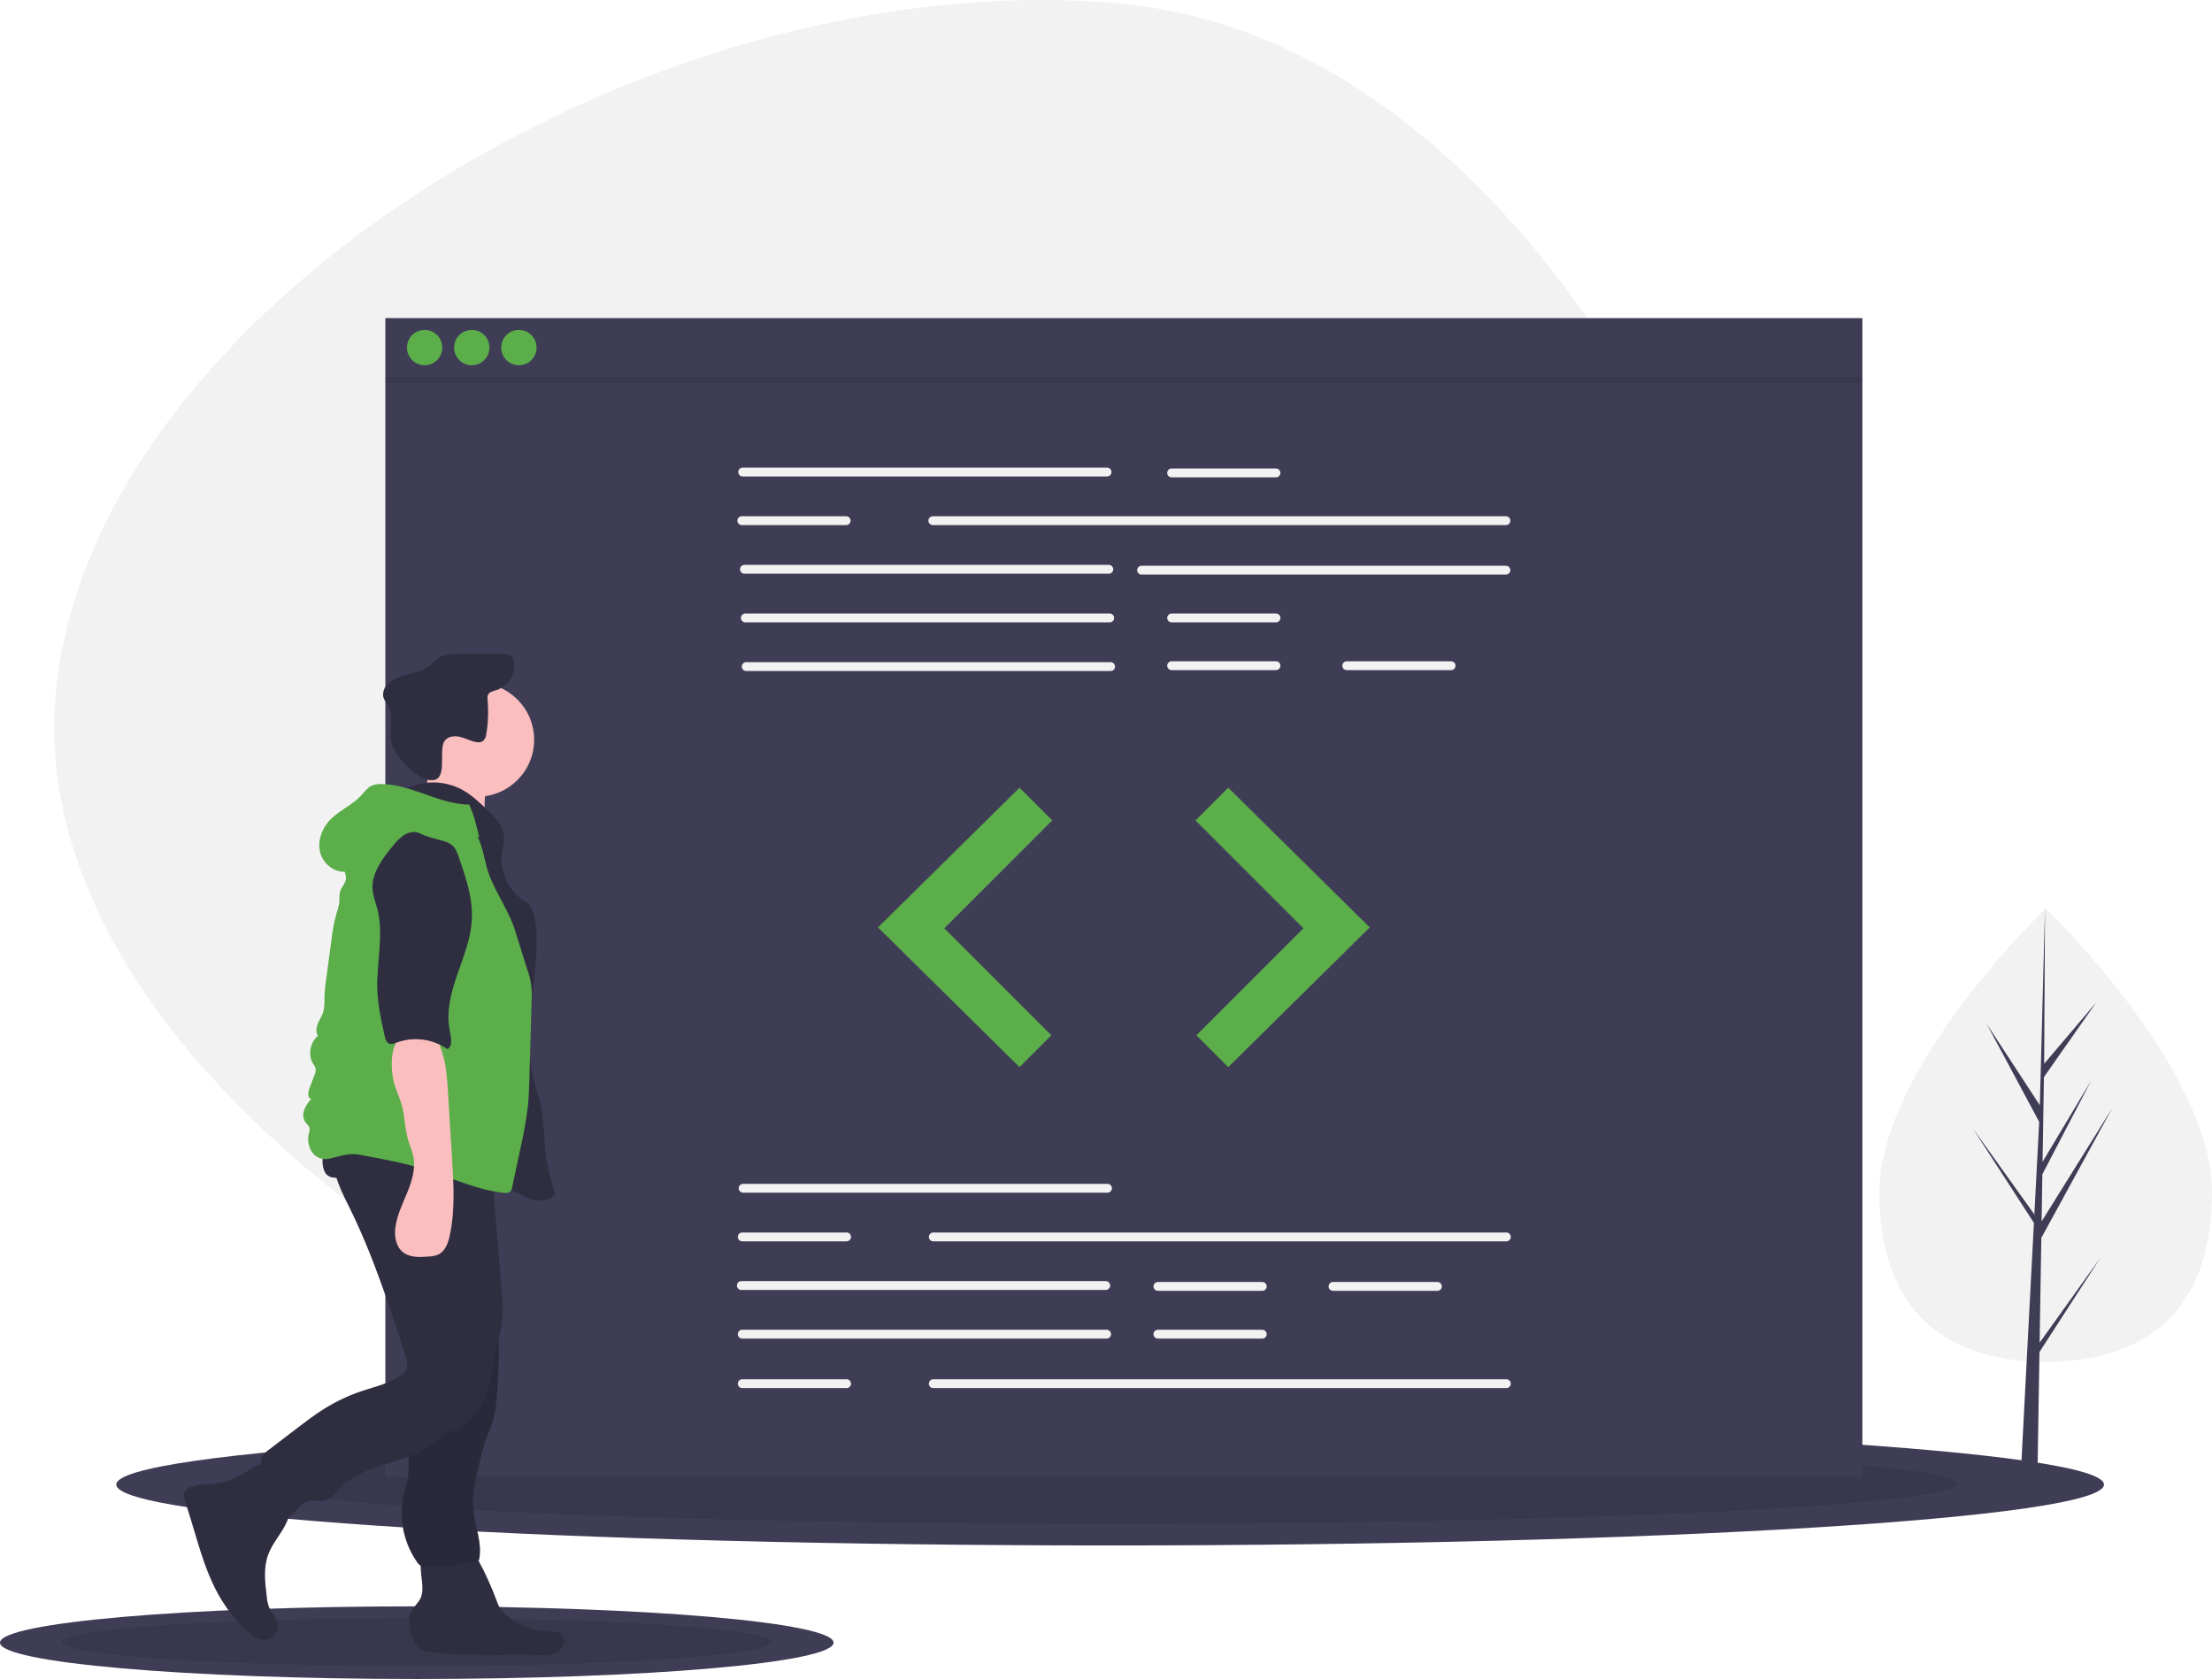
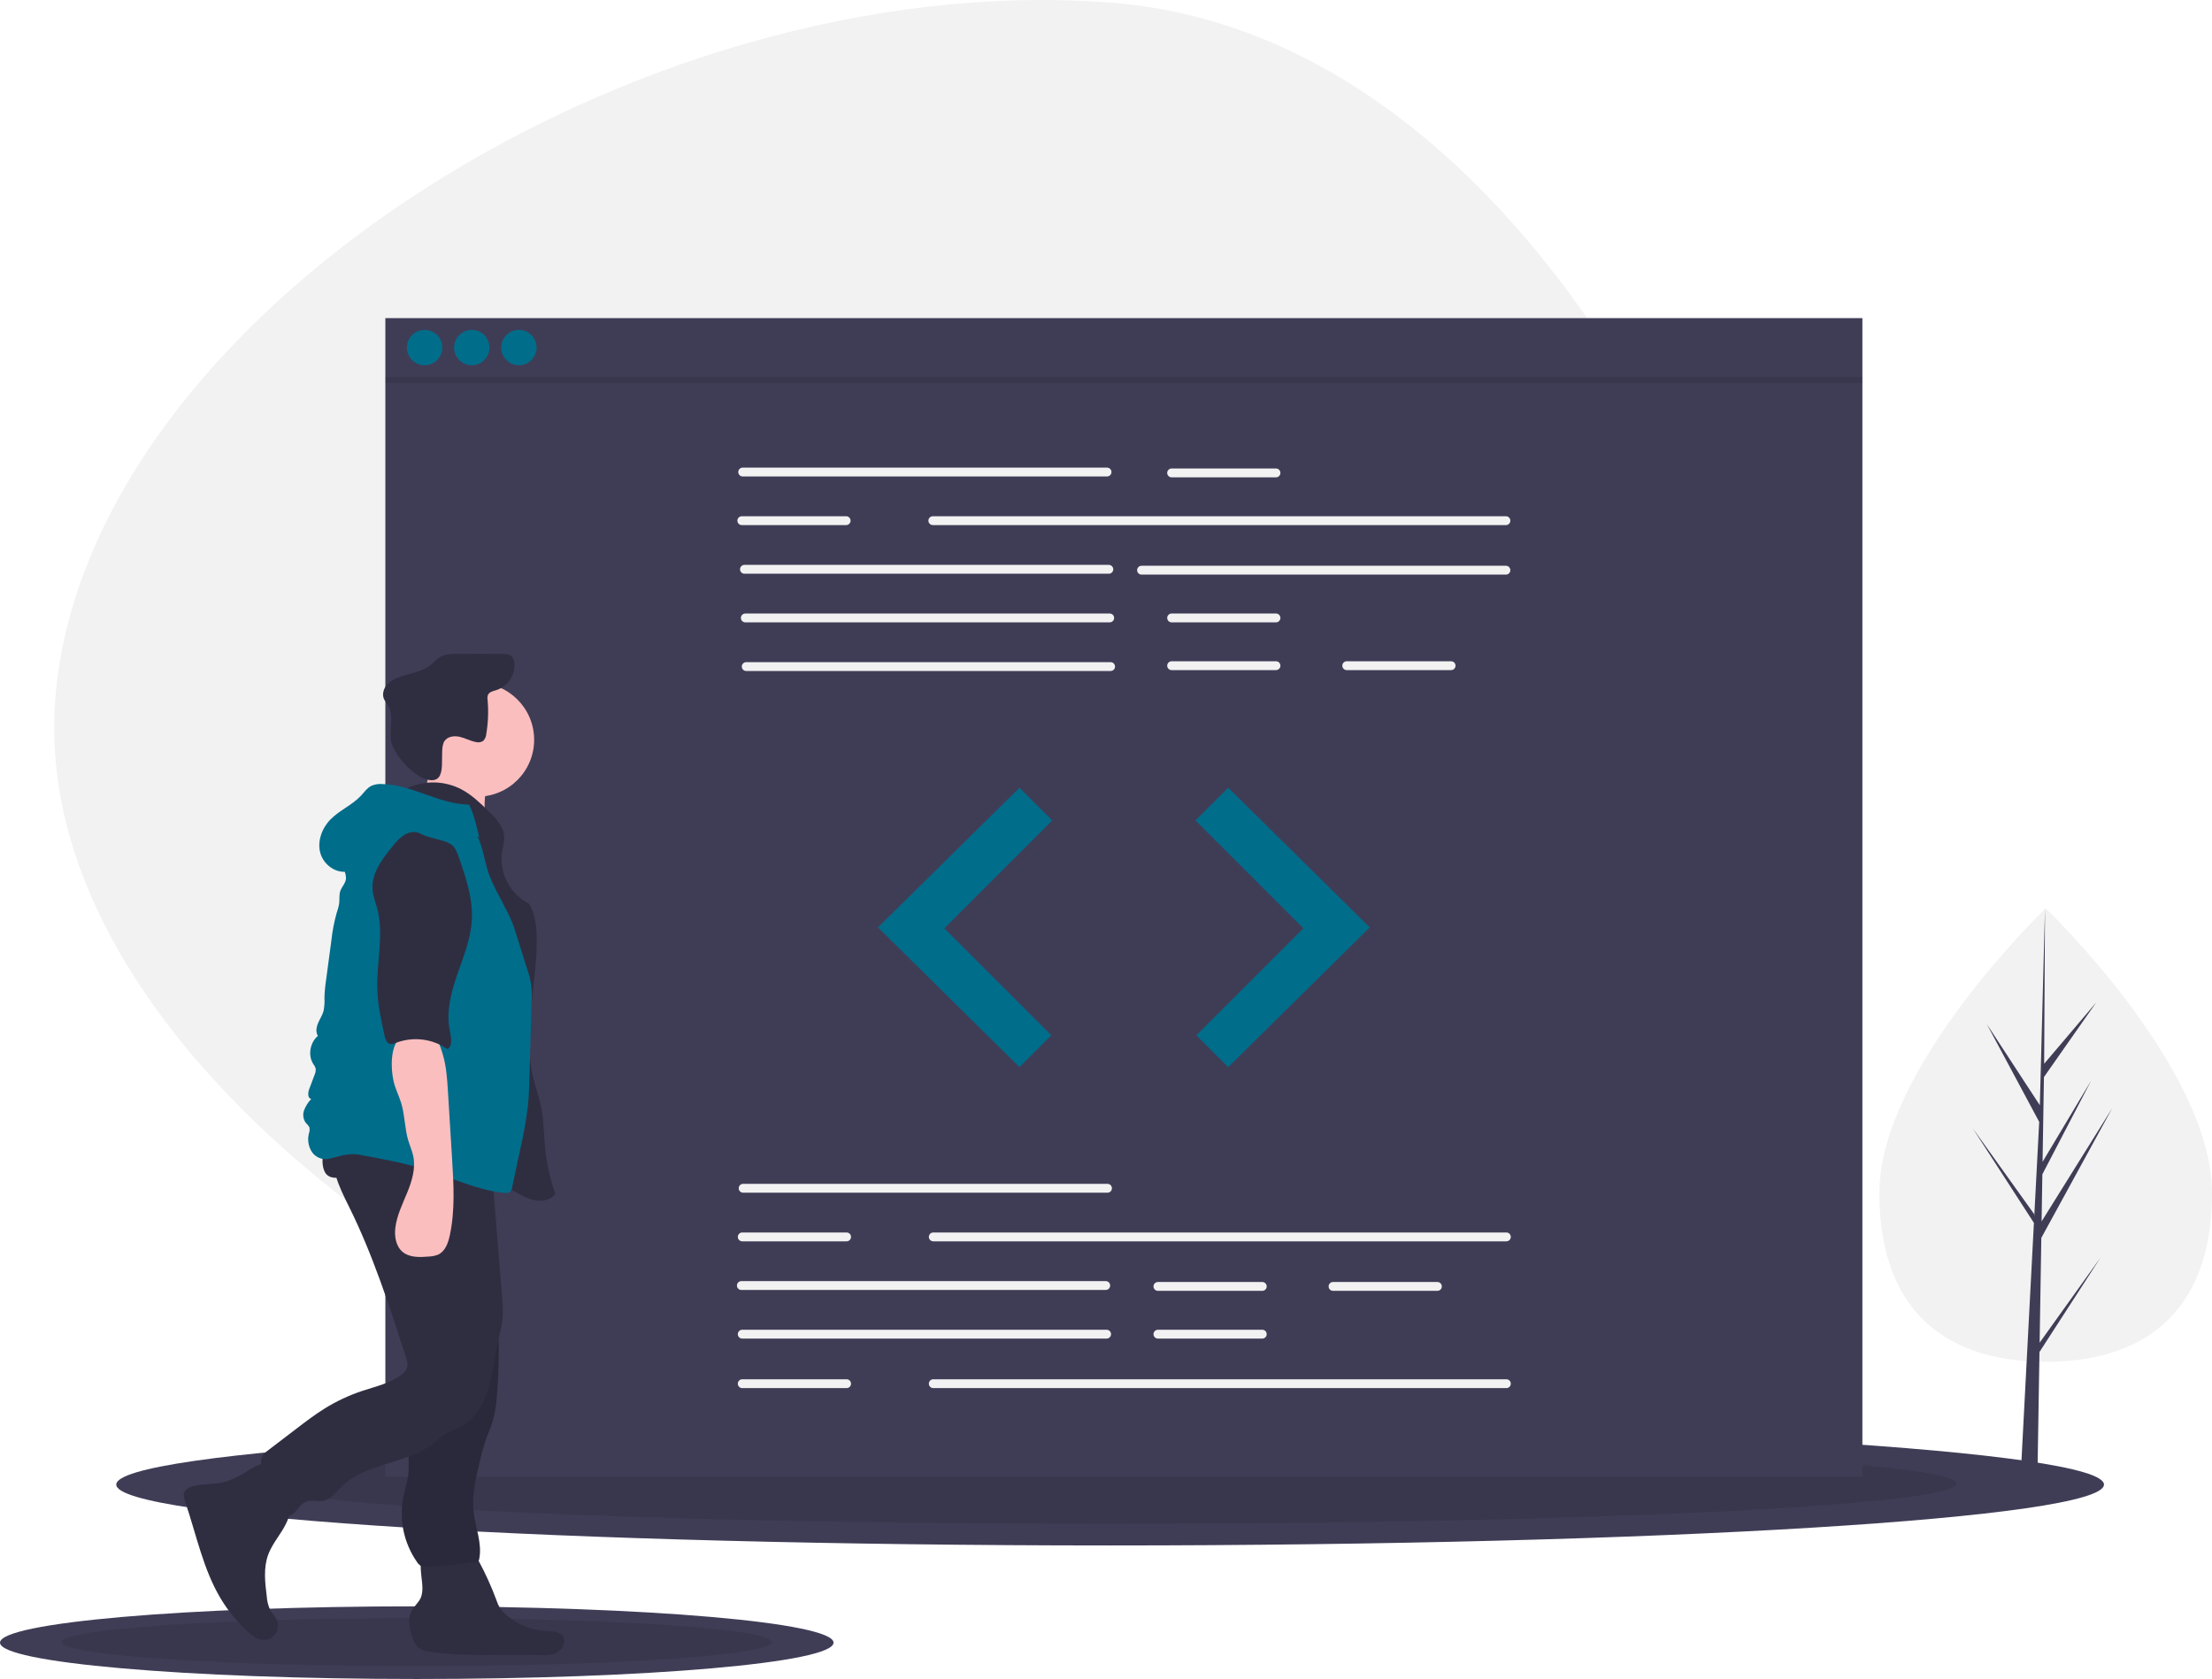
- <svg xmlns="http://www.w3.org/2000/svg" data-name="Layer 1" width="1126.194" height="855" viewBox="0 0 1126.194 855">
-   <path d="M544.864 755.938C302.465 737.49 13.394 549.672 28.111 356.28S322.797-17.142 565.196 1.305 947.128 381.167 932.41 574.558s-145.148 199.827-387.547 181.38z" fill="#f2f2f2" />
+ <svg xmlns="http://www.w3.org/2000/svg" id="a594ac37-6d44-4297-8862-1cbd9c01c0b7" data-name="Layer 1" width="1126.194" height="855" viewBox="0 0 1126.194 855">
+   <path d="M581.768,778.438C339.369,759.991,50.297,572.172,65.014,378.781S359.7,5.358,602.099,23.805,984.031,403.667,969.314,597.058,824.166,796.885,581.768,778.438Z" transform="translate(-36.90323 -22.5)" fill="#f2f2f2" />
  <ellipse cx="565.194" cy="756" rx="506" ry="31" fill="#3f3d56" />
-   <ellipse cx="565.194" cy="755.5" rx="431" ry="20.5" opacity=".1" />
+   <ellipse cx="565.194" cy="755.5" rx="431" ry="20.5" opacity="0.1" />
  <ellipse cx="212.194" cy="836.5" rx="212.194" ry="18.5" fill="#3f3d56" />
-   <ellipse cx="212.194" cy="836.202" rx="180.742" ry="12.234" opacity=".1" />
-   <path fill="#3f3d56" d="M196.194 162h752v590h-752z" />
-   <path d="M563.638 242.63H378.12a2.251 2.251 0 110-4.504h185.518a2.251 2.251 0 010 4.503zm203.079 24.765H474.932a2.251 2.251 0 010-4.503h291.785a2.251 2.251 0 110 4.503zM564.539 292.16H379.02a2.251 2.251 0 110-4.502h185.518a2.251 2.251 0 110 4.503zm202.178.45H581.199a2.251 2.251 0 010-4.502h185.518a2.251 2.251 0 110 4.503zm-201.728 24.316H379.471a2.251 2.251 0 010-4.503H564.99a2.251 2.251 0 110 4.503zm.451 24.766H379.921a2.251 2.251 0 010-4.503h185.517a2.251 2.251 0 110 4.503zm84.203-98.612h-53.134a2.251 2.251 0 010-4.503h53.134a2.251 2.251 0 110 4.502zm0 73.846h-53.134a2.251 2.251 0 010-4.503h53.134a2.251 2.251 0 110 4.503zm0 24.316h-53.134a2.251 2.251 0 110-4.503h53.134a2.251 2.251 0 110 4.503zm89.157 0h-53.134a2.251 2.251 0 010-4.503h53.133a2.251 2.251 0 110 4.503zm-307.996-73.847H377.67a2.251 2.251 0 010-4.503h53.134a2.251 2.251 0 010 4.503zM563.863 607.36H378.346a2.251 2.251 0 010-4.502h185.517a2.251 2.251 0 010 4.503zm-.9 49.532H377.445a2.251 2.251 0 110-4.503h185.518a2.251 2.251 0 010 4.503zm.45 24.766H377.895a2.251 2.251 0 110-4.503h185.518a2.251 2.251 0 110 4.503zm79.25-24.316H589.53a2.251 2.251 0 010-4.503h53.133a2.251 2.251 0 010 4.503zm0 24.316H589.53a2.251 2.251 0 010-4.503h53.133a2.251 2.251 0 110 4.503zm89.157-24.316h-53.134a2.251 2.251 0 110-4.503h53.134a2.251 2.251 0 010 4.503zm35.122-25.216H475.157a2.251 2.251 0 010-4.503h291.785a2.251 2.251 0 010 4.503zm-335.913 0h-53.134a2.251 2.251 0 010-4.503h53.134a2.251 2.251 0 010 4.503zm335.913 74.748H475.157a2.251 2.251 0 110-4.503h291.785a2.251 2.251 0 010 4.503zm-335.913 0h-53.134a2.251 2.251 0 110-4.503h53.134a2.251 2.251 0 110 4.503z" fill="#f2f2f2" />
-   <path fill="#5bae49" d="M519.06 401.13l-72.046 71.145 72.046 71.145 16.21-16.21-54.484-54.485 54.934-54.935-16.66-16.66zm106.267 0l72.046 71.145-72.046 71.145-16.21-16.21 54.485-54.485-54.935-54.935 16.66-16.66z" />
-   <circle cx="216.194" cy="177" r="9" fill="#5bae49" />
-   <circle cx="240.194" cy="177" r="9" fill="#5bae49" />
-   <circle cx="264.194" cy="177" r="9" fill="#5bae49" />
-   <path opacity=".1" d="M196.194 192h752v3h-752z" />
-   <path d="M1126.194 607.454c0 63.77-37.911 86.037-84.677 86.037s-84.676-22.266-84.676-86.037 84.676-144.898 84.676-144.898 84.677 81.126 84.677 144.898z" fill="#f2f2f2" />
-   <path fill="#3f3d56" d="M1038.433 683.736l.867-53.371 36.091-66.027-35.955 57.655.39-23.998 24.873-47.769-24.77 41.419.701-43.161 26.635-38.031-26.525 31.244.438-79.141-2.753 104.769.226-4.322-27.08-41.451 26.646 49.748-2.523 48.203-.075-1.28-31.219-43.621 31.124 48.141-.315 6.028-.057.091.026.495-6.402 122.296h8.553l1.026-63.168 31.049-48.024-30.971 43.275z" />
-   <path d="M122.622 751.091a43.126 43.126 0 01-8.178 3.503c-5.08 1.387-10.508.878-15.638 2.063-2.1.485-4.386 1.499-5.054 3.548-.49 1.504.043 3.127.554 4.624 5.668 16.62 9.085 34.266 18.125 49.32a74.64 74.64 0 0013.992 16.988c2.056 1.852 4.385 3.664 7.136 3.955a7.248 7.248 0 007.37-10.182c-.81-1.801-2.317-3.197-3.289-4.916a18.757 18.757 0 01-1.819-6.99c-.893-7.11-1.754-14.538.71-21.266 1.651-4.512 4.681-8.359 7.206-12.447s4.621-8.772 4.06-13.544c-.384-3.257-1.972-6.237-3.65-9.054-1.682-2.823-5.005-10.409-8.383-11.35-3.507-.979-10.084 4.181-13.142 5.748zm92.435 57.409a14.019 14.019 0 01-.664 4.745c-1.057 2.793-3.68 4.706-5.036 7.367-1.885 3.7-1.03 8.174.218 12.135.783 2.483 1.81 5.067 3.913 6.602a12.893 12.893 0 005.954 1.908c18.036 2.496 36.358 1.064 54.558 1.587 3.317.095 6.83.211 9.725-1.41s4.686-5.697 2.717-8.368c-1.769-2.398-5.265-2.376-8.242-2.517a33.912 33.912 0 01-20.913-8.615 15.112 15.112 0 01-2.934-3.377 20.753 20.753 0 01-1.534-3.517 156.799 156.799 0 00-9.083-20.119c-.98-1.815-2.087-3.705-3.906-4.676a10.323 10.323 0 00-4.24-.926c-4.536-.294-16.283-1.838-19.79 1.69-3.242 3.26-.672 13.351-.743 17.491z" fill="#2f2e41" />
+   <ellipse cx="212.194" cy="836.202" rx="180.742" ry="12.234" opacity="0.1" />
+   <rect x="196.194" y="162" width="752" height="590" fill="#3f3d56" />
+   <path d="M600.541,265.129H415.024a2.251,2.251,0,1,1,0-4.503H600.541a2.251,2.251,0,0,1,0,4.503Z" transform="translate(-36.90323 -22.5)" fill="#f2f2f2" />
+   <path d="M803.62,289.895H511.835a2.251,2.251,0,0,1,0-4.503H803.62a2.251,2.251,0,1,1,0,4.503Z" transform="translate(-36.90323 -22.5)" fill="#f2f2f2" />
+   <path d="M601.442,314.661H415.924a2.251,2.251,0,1,1,0-4.503H601.442a2.251,2.251,0,1,1,0,4.503Z" transform="translate(-36.90323 -22.5)" fill="#f2f2f2" />
+   <path d="M803.62,315.111H618.102a2.251,2.251,0,0,1,0-4.503H803.62a2.251,2.251,0,1,1,0,4.503Z" transform="translate(-36.90323 -22.5)" fill="#f2f2f2" />
+   <path d="M601.892,339.426H416.374a2.251,2.251,0,0,1,0-4.503H601.892a2.251,2.251,0,1,1,0,4.503Z" transform="translate(-36.90323 -22.5)" fill="#f2f2f2" />
+   <path d="M602.342,364.192H416.825a2.251,2.251,0,0,1,0-4.503H602.342a2.251,2.251,0,1,1,0,4.503Z" transform="translate(-36.90323 -22.5)" fill="#f2f2f2" />
+   <path d="M686.546,265.579H633.412a2.251,2.251,0,0,1,0-4.503h53.134a2.251,2.251,0,1,1,0,4.503Z" transform="translate(-36.90323 -22.5)" fill="#f2f2f2" />
+   <path d="M686.546,339.426H633.412a2.251,2.251,0,0,1,0-4.503h53.134a2.251,2.251,0,1,1,0,4.503Z" transform="translate(-36.90323 -22.5)" fill="#f2f2f2" />
+   <path d="M686.546,363.742H633.412a2.251,2.251,0,1,1,0-4.503h53.134a2.251,2.251,0,1,1,0,4.503Z" transform="translate(-36.90323 -22.5)" fill="#f2f2f2" />
+   <path d="M775.702,363.742H722.569a2.251,2.251,0,0,1,0-4.503h53.134a2.251,2.251,0,1,1,0,4.503Z" transform="translate(-36.90323 -22.5)" fill="#f2f2f2" />
+   <path d="M467.707,289.895H414.573a2.251,2.251,0,0,1,0-4.503h53.134a2.251,2.251,0,0,1,0,4.503Z" transform="translate(-36.90323 -22.5)" fill="#f2f2f2" />
+   <path d="M600.766,629.861H415.249a2.251,2.251,0,0,1,0-4.503H600.766a2.251,2.251,0,0,1,0,4.503Z" transform="translate(-36.90323 -22.5)" fill="#f2f2f2" />
+   <path d="M599.866,679.392H414.348a2.251,2.251,0,1,1,0-4.503H599.866a2.251,2.251,0,0,1,0,4.503Z" transform="translate(-36.90323 -22.5)" fill="#f2f2f2" />
+   <path d="M600.316,704.158H414.798a2.251,2.251,0,1,1,0-4.503H600.316a2.251,2.251,0,1,1,0,4.503Z" transform="translate(-36.90323 -22.5)" fill="#f2f2f2" />
+   <path d="M679.566,679.842H626.433a2.251,2.251,0,0,1,0-4.503h53.134a2.251,2.251,0,0,1,0,4.503Z" transform="translate(-36.90323 -22.5)" fill="#f2f2f2" />
+   <path d="M679.566,704.158H626.433a2.251,2.251,0,0,1,0-4.503h53.134a2.251,2.251,0,1,1,0,4.503Z" transform="translate(-36.90323 -22.5)" fill="#f2f2f2" />
+   <path d="M768.723,679.842H715.589a2.251,2.251,0,1,1,0-4.503h53.134a2.251,2.251,0,0,1,0,4.503Z" transform="translate(-36.90323 -22.5)" fill="#f2f2f2" />
+   <path d="M803.845,654.626H512.06a2.251,2.251,0,0,1,0-4.503H803.845a2.251,2.251,0,0,1,0,4.503Z" transform="translate(-36.90323 -22.5)" fill="#f2f2f2" />
+   <path d="M467.932,654.626H414.798a2.251,2.251,0,0,1,0-4.503H467.932a2.251,2.251,0,0,1,0,4.503Z" transform="translate(-36.90323 -22.5)" fill="#f2f2f2" />
+   <path d="M803.845,729.374H512.06a2.251,2.251,0,1,1,0-4.503H803.845a2.251,2.251,0,0,1,0,4.503Z" transform="translate(-36.90323 -22.5)" fill="#f2f2f2" />
+   <path d="M467.932,729.374H414.798a2.251,2.251,0,1,1,0-4.503H467.932a2.251,2.251,0,1,1,0,4.503Z" transform="translate(-36.90323 -22.5)" fill="#f2f2f2" />
+   <polygon points="519.06 401.13 447.014 472.275 519.06 543.42 535.27 527.21 480.786 472.725 535.72 417.79 519.06 401.13" fill="#006d8b" />
+   <polygon points="625.327 401.13 697.373 472.275 625.327 543.42 609.117 527.21 663.602 472.725 608.667 417.79 625.327 401.13" fill="#006d8b" />
+   <circle cx="216.194" cy="177" r="9" fill="#006d8b" />
+   <circle cx="240.194" cy="177" r="9" fill="#006d8b" />
+   <circle cx="264.194" cy="177" r="9" fill="#006d8b" />
+   <rect x="196.194" y="192" width="752" height="3" opacity="0.1" />
+   <path d="M1163.097,629.954c0,63.771-37.911,86.038-84.676,86.038s-84.676-22.266-84.676-86.038,84.676-144.898,84.676-144.898S1163.097,566.182,1163.097,629.954Z" transform="translate(-36.90323 -22.5)" fill="#f2f2f2" />
+   <polygon points="1038.433 683.736 1039.3 630.365 1075.391 564.338 1039.436 621.993 1039.826 597.995 1064.699 550.226 1039.929 591.645 1039.929 591.645 1040.63 548.484 1067.265 510.453 1040.74 541.697 1041.178 462.556 1038.425 567.325 1038.651 563.003 1011.571 521.552 1038.217 571.3 1035.694 619.503 1035.619 618.223 1004.4 574.602 1035.524 622.743 1035.209 628.771 1035.152 628.862 1035.178 629.357 1028.776 751.653 1037.329 751.653 1038.355 688.485 1069.404 640.461 1038.433 683.736" fill="#3f3d56" />
+   <path d="M159.525,773.591a43.126,43.126,0,0,1-8.178,3.503c-5.079,1.387-10.507.878-15.637,2.063-2.1.485-4.386,1.499-5.054,3.549-.49,1.503.043,3.127.553,4.623,5.669,16.62,9.085,34.266,18.125,49.321a74.641,74.641,0,0,0,13.993,16.988c2.055,1.852,4.384,3.664,7.135,3.955a7.248,7.248,0,0,0,7.371-10.182c-.811-1.801-2.317-3.196-3.289-4.916a18.757,18.757,0,0,1-1.819-6.991c-.893-7.108-1.754-14.538.709-21.265,1.652-4.512,4.682-8.359,7.206-12.447s4.622-8.772,4.06-13.544c-.383-3.257-1.972-6.237-3.65-9.054-1.681-2.823-5.005-10.408-8.383-11.35C169.16,766.864,162.583,772.024,159.525,773.591Z" transform="translate(-36.90323 -22.5)" fill="#2f2e41" />
+   <path d="M251.96,831a14.019,14.019,0,0,1-.663,4.745c-1.058,2.793-3.681,4.706-5.036,7.367-1.885,3.701-1.031,8.174.218,12.135.783,2.483,1.81,5.067,3.912,6.603a12.893,12.893,0,0,0,5.954,1.907c18.036,2.496,36.358,1.064,54.559,1.587,3.317.095,6.829.211,9.725-1.41s4.686-5.697,2.717-8.368c-1.769-2.399-5.265-2.376-8.242-2.518a33.912,33.912,0,0,1-20.913-8.615,15.112,15.112,0,0,1-2.933-3.377,20.753,20.753,0,0,1-1.534-3.518,156.799,156.799,0,0,0-9.084-20.119c-.979-1.815-2.087-3.705-3.906-4.676a10.323,10.323,0,0,0-4.239-.926c-4.536-.294-16.283-1.838-19.791,1.69C249.461,816.768,252.032,826.86,251.96,831Z" transform="translate(-36.90323 -22.5)" fill="#2f2e41" />
  <circle cx="242.971" cy="376.72" r="28.975" fill="#fbbebe" />
-   <path d="M216.806 400.646c-1.724 4.614-4.647 8.947-8.9 11.43l40.074 8.174a42.453 42.453 0 01-.562-17.869 10.3 10.3 0 00.24-4.409c-.754-2.907-4.027-4.306-6.955-4.974-7.314-1.667-13.782-2.561-20.579-5.792-2.077 3.557-1.787 9.34-3.318 13.44z" fill="#fbbebe" />
-   <path d="M207.57 401.227a31.338 31.338 0 0127.314.714c5.138 2.707 9.392 6.794 13.571 10.826 3.853 3.717 7.963 7.972 8.236 13.319.133 2.59-.676 5.122-1.084 7.683a25.766 25.766 0 0013.78 26.47c3.184 5.303 3.84 11.729 3.89 17.914.185 23.436-7.21 47.16-1.93 69.995 1.239 5.362 3.16 10.554 4.231 15.952 1.387 6.99 1.319 14.18 2.044 21.27a95.266 95.266 0 005.114 22.495c-1.744 2.774-5.374 3.837-8.643 3.613s-6.325-1.644-9.242-3.136c-14.123-7.227-27.059-16.757-41.687-22.9-9.677-4.063-19.987-6.595-29.376-11.288s-18.12-12.142-20.99-22.238c-1.241-4.365-1.318-8.965-1.385-13.503-.286-19.114-.55-38.436 3.61-57.094 3.669-16.453 10.741-32.194 12.284-48.98.502-5.465.513-11.314 3.566-15.874 4.315-6.445 13.632-8.114 16.698-15.238z" fill="#2f2e41" />
-   <path d="M226.492 377.13c1.707-2.228 5-2.531 7.727-1.872s5.243 2.064 7.998 2.598a4.675 4.675 0 003.743-.526 5.444 5.444 0 001.616-3.57 68.163 68.163 0 00.67-17.38 5.147 5.147 0 01.16-2.438c.681-1.643 2.762-2.034 4.461-2.562a13.316 13.316 0 009.013-13.633 5.42 5.42 0 00-1.657-3.74c-1.175-.958-2.82-1.017-4.336-1.029q-11.683-.094-23.366.006c-2.883.024-5.91.095-8.41 1.532-1.847 1.063-3.221 2.773-4.88 4.112-4.326 3.491-10.178 4.201-15.441 5.99a15.308 15.308 0 00-6.768 4.036c-1.75 2-2.592 4.974-1.492 7.393a26.252 26.252 0 001.886 2.904c3.105 4.964 1.038 11.403 1.502 17.24.579 7.288 11.365 19.111 18.679 20.836 11.807 2.784 4.986-15.113 8.895-19.898zm-16.358 319.553c.745 5.321 1.701 10.661 1.446 16.029-.357 7.493-3.06 14.714-3.56 22.2-.372 5.59.49 11.241-.286 16.79-.497 3.554-1.656 6.979-2.373 10.494a43.395 43.395 0 006.973 33.266 5.448 5.448 0 002.024 1.96 5.714 5.714 0 002.507.333 179.947 179.947 0 0025.17-2.288 2.414 2.414 0 001.617-.713 2.266 2.266 0 00.35-.954c1.545-7.936-1.976-15.893-2.871-23.928-.956-8.58 1.103-17.178 3.146-25.565a113.548 113.548 0 013.467-12.228c.988-2.697 2.181-5.32 3.037-8.063a61.46 61.46 0 002.202-13.202q.892-10.575.945-21.2a88.958 88.958 0 00-1.665-20.01c-1.878-8.337-5.724-16.08-9.536-23.73a15.029 15.029 0 00-5.618 2.67 125.38 125.38 0 01-15.35 8.481c-3.567 1.657-10.522 2.834-12.786 6.286-2.232 3.405-.792 10.35-.621 14.106q.439 9.667 1.782 19.266z" fill="#2f2e41" />
-   <path d="M210.134 696.683c.745 5.321 1.701 10.661 1.446 16.029-.357 7.493-3.06 14.714-3.56 22.2-.372 5.59.49 11.241-.286 16.79-.497 3.554-1.656 6.979-2.373 10.494a43.395 43.395 0 006.973 33.266 5.448 5.448 0 002.024 1.96 5.714 5.714 0 002.507.333 179.947 179.947 0 0025.17-2.288 2.414 2.414 0 001.617-.713 2.266 2.266 0 00.35-.954c1.545-7.936-1.976-15.893-2.871-23.928-.956-8.58 1.103-17.178 3.146-25.565a113.548 113.548 0 013.467-12.228c.988-2.697 2.181-5.32 3.037-8.063a61.46 61.46 0 002.202-13.202q.892-10.575.945-21.2a88.958 88.958 0 00-1.665-20.01c-1.878-8.337-5.724-16.08-9.536-23.73a15.029 15.029 0 00-5.618 2.67 125.38 125.38 0 01-15.35 8.481c-3.567 1.657-10.522 2.834-12.786 6.286-2.232 3.405-.792 10.35-.621 14.106q.439 9.667 1.782 19.266z" opacity=".1" />
-   <path d="M170.961 583.018c-3.848 10.36 1.808 21.554 6.722 31.452 12.106 24.386 20.513 50.408 28.875 76.317.626 1.941 1.252 4.059.554 5.975a7.825 7.825 0 01-2.822 3.347c-5.766 4.379-13.107 5.938-19.975 8.23a90.184 90.184 0 00-18.943 8.88c-4.976 3.083-9.639 6.643-14.291 10.197l-14.812 11.312a9.903 9.903 0 00-2.476 2.397c-1.429 2.241-.844 5.167-.132 7.728a131.432 131.432 0 007.252 19.792 6.911 6.911 0 002.63 3.447c2.312 1.242 5.14-.405 6.905-2.347s3.292-4.36 5.78-5.193c2.487-.833 5.223.176 7.819-.189 4.198-.59 6.986-4.457 10.012-7.426 12.366-12.131 33.01-11.251 46.613-21.977a59.228 59.228 0 016.23-4.868c2.3-1.36 4.908-2.105 7.294-3.307 7.257-3.654 11.819-11.208 14.262-18.957s3.141-15.928 4.897-23.86c.908-4.101 2.103-8.158 2.507-12.339a66.094 66.094 0 00-.253-11.666l-4.908-60.715c-.4-4.943-.8-9.893-1.576-14.79-14.577.52-29.143 1.107-43.728 1.28-11.605.136-23.424.948-34.436-2.72z" fill="#2f2e41" />
-   <path d="M165.602 597.221c1.978 3.18 6.79 3.114 10.105 1.37s5.889-4.672 9.21-6.4c4.464-2.323 9.747-2.236 14.777-2.094 7.963.225 16.025.465 23.687 2.647 7.924 2.257 15.64 6.603 23.834 5.736 1.425-.15 2.985-.56 3.76-1.765a5.544 5.544 0 00.62-2.836l.268-7.159a6.464 6.464 0 00-.57-3.625 6.082 6.082 0 00-2.716-2.08c-11.663-5.646-24.964-6.697-37.915-7.14q-9.874-.34-19.757-.28c-5.591.035-12.303-.774-17.739.72-7.295 2.005-11.265 16.954-7.563 22.906z" fill="#2f2e41" />
-   <path d="M238.84 409.726c-15.283-.136-29.132-10.223-44.413-10.469a11.514 11.514 0 00-5.392.93c-2.13 1.073-3.53 3.147-5.147 4.9-4.518 4.892-11.061 7.504-15.703 12.28-4.352 4.478-6.773 11.15-5.055 17.153s8.204 10.609 14.28 9.165a36.8 36.8 0 0114.336-19.479 72.887 72.887 0 0111.206-5.882c6.868-3.112 14.547-6.283 21.718-3.95a30.638 30.638 0 017.409 4.04l11.954 8.03c-1.393-5.494-2.646-11.656-5.194-16.718z" fill="#5bae49" />
-   <path d="M175.65 438.374c-2.03 2.532.893 6.2.446 9.413-.298 2.135-2.055 3.766-2.786 5.793-.758 2.1-.356 4.427-.644 6.642a28.489 28.489 0 01-1.275 4.73 84.975 84.975 0 00-2.686 14.025l-2.675 19.975a75.681 75.681 0 00-.846 9.078 27.107 27.107 0 01-.452 6.787c-.592 2.183-1.904 4.093-2.786 6.176s-1.292 4.602-.1 6.524c-3.991 3.325-5.178 9.854-2.387 14.235a7.9 7.9 0 011.23 2.265 5.82 5.82 0 01-.542 3.34l-2.704 7.207c-.693 1.845-.912 4.653 1.013 5.074a17.006 17.006 0 00-3.651 5.767 6.866 6.866 0 00.972 6.506 8.289 8.289 0 011.695 2.056 5.473 5.473 0 01-.196 3.243 11.906 11.906 0 001.473 9.334 8.371 8.371 0 008.418 3.608c5.41-1.22 10.273-3.147 15.728-2.146 11.746 2.156 23.53 4.32 34.906 7.952 12.984 4.146 25.556 10.225 39.126 11.5a3.798 3.798 0 002.617-.406 3.93 3.93 0 001.21-2.488l4.194-19.665a202.363 202.363 0 003.855-22.027c.477-4.781.613-9.59.75-14.393l1.08-38.23a38.197 38.197 0 00-2.2-16.62l-6.218-19.848c-3.548-11.327-11.687-21.372-14.585-32.882-1.834-7.285-3.19-15.103-8.108-20.781-7.013-8.095-19.145-9.354-29.764-7.962-4.797.628-9.636 1.714-13.785 4.201-4.798 2.877-8.333 7.41-11.753 11.837-2.818 3.649-5.687 6.582-8.57 10.18z" fill="#5bae49" />
-   <path d="M200.444 550.823c.875 3.773 2.712 7.252 3.837 10.957 1.884 6.21 1.725 12.896 3.605 19.106.79 2.606 1.933 5.109 2.5 7.773 1.32 6.21-.608 12.635-3.004 18.515s-5.313 11.678-6.09 17.98c-.549 4.438.238 9.45 3.66 12.33 3.551 2.99 8.712 2.788 13.338 2.39a14.016 14.016 0 004.841-1.008c3.538-1.673 5.028-5.86 5.855-9.685 2.771-12.819 1.98-26.106 1.174-39.196l-2.106-34.235c-.405-6.59-.84-13.318-2.87-19.646-.74-2.302-2.027-6.954-4.13-8.424-2.082-1.455-8.03-1.52-10.608-1.641-12.098-.569-11.963 16.317-10.002 24.784z" fill="#fbbebe" />
-   <path d="M213.848 424.423c-2.47-1.293-5.583-.736-7.972.705a24.568 24.568 0 00-5.972 5.798c-5.338 6.517-10.99 13.995-10.198 22.382.296 3.145 1.5 6.12 2.317 9.172 3.58 13.38-.379 27.53.075 41.373.263 7.999 2.003 15.867 3.737 23.68.353 1.594.92 3.44 2.462 3.977 1.16.403 2.41-.115 3.558-.551a28.371 28.371 0 0125.963 3.272c2.865-1.529 1.791-6.363 1.149-9.546-1.909-9.457.682-19.214 3.828-28.335s6.91-18.23 7.432-27.865c.59-10.916-3.029-21.57-6.6-31.903-.78-2.255-1.631-4.62-3.438-6.178a13.665 13.665 0 00-5.203-2.377c-3.793-1.121-7.634-1.769-11.138-3.604z" fill="#2f2e41" />
+   <path d="M253.709,423.146c-1.723,4.614-4.647,8.947-8.9,11.43l40.075,8.175a42.453,42.453,0,0,1-.562-17.869,10.3,10.3,0,0,0,.24-4.409c-.754-2.907-4.026-4.307-6.955-4.974-7.314-1.667-13.782-2.561-20.579-5.792C254.95,413.263,255.241,419.045,253.709,423.146Z" transform="translate(-36.90323 -22.5)" fill="#fbbebe" />
+   <path d="M244.474,423.727a31.338,31.338,0,0,1,27.313.714c5.138,2.707,9.392,6.794,13.572,10.826,3.853,3.717,7.962,7.972,8.236,13.319.132,2.59-.676,5.123-1.084,7.684a25.766,25.766,0,0,0,13.78,26.469c3.184,5.303,3.841,11.729,3.889,17.914.185,23.436-7.209,47.161-1.93,69.995,1.239,5.361,3.162,10.554,4.232,15.951,1.387,6.991,1.318,14.18,2.044,21.27a95.266,95.266,0,0,0,5.113,22.495c-1.744,2.774-5.374,3.837-8.642,3.613s-6.325-1.643-9.242-3.136c-14.123-7.227-27.059-16.757-41.687-22.9-9.678-4.064-19.987-6.595-29.376-11.288s-18.12-12.142-20.99-22.238c-1.241-4.365-1.318-8.965-1.385-13.503-.285-19.114-.55-38.436,3.61-57.094,3.669-16.454,10.741-32.194,12.284-48.981.502-5.464.513-11.314,3.566-15.873C232.091,432.52,241.409,430.851,244.474,423.727Z" transform="translate(-36.90323 -22.5)" fill="#2f2e41" />
+   <path d="M263.395,399.629c1.707-2.227,5-2.531,7.728-1.872s5.243,2.064,7.997,2.599a4.675,4.675,0,0,0,3.743-.526,5.444,5.444,0,0,0,1.615-3.57,68.163,68.163,0,0,0,.671-17.38,5.147,5.147,0,0,1,.159-2.437c.682-1.643,2.763-2.035,4.462-2.562a13.316,13.316,0,0,0,9.013-13.633,5.421,5.421,0,0,0-1.657-3.741c-1.175-.958-2.82-1.016-4.336-1.029q-11.683-.094-23.367.006c-2.883.025-5.91.096-8.409,1.533-1.848,1.063-3.222,2.773-4.88,4.112-4.326,3.491-10.178,4.201-15.441,5.991a15.308,15.308,0,0,0-6.768,4.036c-1.75,2-2.592,4.973-1.493,7.393a26.252,26.252,0,0,0,1.887,2.904c3.105,4.964,1.038,11.403,1.501,17.24.579,7.288,11.365,19.112,18.679,20.836C266.308,422.311,259.486,404.414,263.395,399.629Z" transform="translate(-36.90323 -22.5)" fill="#2f2e41" />
+   <path d="M247.037,719.183c.745,5.322,1.701,10.662,1.445,16.029-.357,7.494-3.059,14.714-3.559,22.199-.373,5.591.49,11.242-.287,16.791-.497,3.553-1.656,6.978-2.373,10.494a43.395,43.395,0,0,0,6.973,33.265,5.448,5.448,0,0,0,2.023,1.961,5.714,5.714,0,0,0,2.508.332,179.947,179.947,0,0,0,25.17-2.287,2.414,2.414,0,0,0,1.616-.713,2.266,2.266,0,0,0,.351-.954c1.544-7.936-1.977-15.893-2.872-23.928-.956-8.58,1.103-17.177,3.146-25.565a113.548,113.548,0,0,1,3.467-12.228c.988-2.697,2.181-5.321,3.037-8.063a61.46,61.46,0,0,0,2.202-13.203q.892-10.575.945-21.199a88.958,88.958,0,0,0-1.665-20.01c-1.878-8.338-5.724-16.081-9.536-23.73a15.029,15.029,0,0,0-5.618,2.67,125.38,125.38,0,0,1-15.35,8.481c-3.567,1.657-10.522,2.833-12.786,6.286-2.232,3.405-.792,10.351-.621,14.106Q245.694,709.584,247.037,719.183Z" transform="translate(-36.90323 -22.5)" fill="#2f2e41" />
+   <path d="M247.037,719.183c.745,5.322,1.701,10.662,1.445,16.029-.357,7.494-3.059,14.714-3.559,22.199-.373,5.591.49,11.242-.287,16.791-.497,3.553-1.656,6.978-2.373,10.494a43.395,43.395,0,0,0,6.973,33.265,5.448,5.448,0,0,0,2.023,1.961,5.714,5.714,0,0,0,2.508.332,179.947,179.947,0,0,0,25.17-2.287,2.414,2.414,0,0,0,1.616-.713,2.266,2.266,0,0,0,.351-.954c1.544-7.936-1.977-15.893-2.872-23.928-.956-8.58,1.103-17.177,3.146-25.565a113.548,113.548,0,0,1,3.467-12.228c.988-2.697,2.181-5.321,3.037-8.063a61.46,61.46,0,0,0,2.202-13.203q.892-10.575.945-21.199a88.958,88.958,0,0,0-1.665-20.01c-1.878-8.338-5.724-16.081-9.536-23.73a15.029,15.029,0,0,0-5.618,2.67,125.38,125.38,0,0,1-15.35,8.481c-3.567,1.657-10.522,2.833-12.786,6.286-2.232,3.405-.792,10.351-.621,14.106Q245.694,709.584,247.037,719.183Z" transform="translate(-36.90323 -22.5)" opacity="0.1" />
+   <path d="M207.864,605.518c-3.848,10.359,1.808,21.554,6.722,31.452,12.106,24.386,20.513,50.407,28.874,76.317.626,1.941,1.252,4.058.554,5.974a7.825,7.825,0,0,1-2.822,3.347c-5.765,4.379-13.107,5.939-19.975,8.23a90.184,90.184,0,0,0-18.943,8.88c-4.977,3.084-9.639,6.644-14.292,10.197l-14.812,11.312a9.903,9.903,0,0,0-2.476,2.397c-1.429,2.241-.843,5.167-.132,7.728a131.432,131.432,0,0,0,7.252,19.792,6.911,6.911,0,0,0,2.63,3.447c2.312,1.242,5.14-.405,6.905-2.347s3.292-4.359,5.781-5.193c2.486-.833,5.222.176,7.818-.189,4.199-.589,6.986-4.457,10.013-7.426,12.365-12.131,33.01-11.251,46.612-21.977a59.228,59.228,0,0,1,6.231-4.868c2.3-1.359,4.907-2.105,7.293-3.307,7.257-3.654,11.819-11.209,14.262-18.957s3.141-15.928,4.897-23.861c.908-4.101,2.103-8.158,2.507-12.338a66.094,66.094,0,0,0-.253-11.666L287.604,621.748c-.4-4.943-.8-9.892-1.576-14.791-14.577.521-29.143,1.108-43.728,1.28C230.695,608.374,218.876,609.186,207.864,605.518Z" transform="translate(-36.90323 -22.5)" fill="#2f2e41" />
+   <path d="M202.506,619.721c1.977,3.18,6.79,3.114,10.104,1.371s5.889-4.673,9.211-6.401c4.464-2.323,9.746-2.235,14.776-2.093,7.964.225,16.025.464,23.687,2.647,7.925,2.257,15.64,6.603,23.834,5.736,1.426-.151,2.985-.56,3.761-1.766a5.544,5.544,0,0,0,.62-2.836l.268-7.159a6.464,6.464,0,0,0-.57-3.625,6.082,6.082,0,0,0-2.716-2.079c-11.663-5.646-24.965-6.697-37.915-7.141q-9.875-.338-19.757-.278c-5.591.034-12.303-.775-17.739.719C202.774,598.82,198.805,613.769,202.506,619.721Z" transform="translate(-36.90323 -22.5)" fill="#2f2e41" />
+   <path d="M275.742,432.226c-15.282-.135-29.131-10.223-44.412-10.468a11.514,11.514,0,0,0-5.393.93c-2.129,1.073-3.529,3.147-5.147,4.898-4.518,4.893-11.061,7.505-15.703,12.281-4.352,4.478-6.773,11.15-5.055,17.153s8.204,10.608,14.279,9.165A36.801,36.801,0,0,1,228.65,446.706a72.887,72.887,0,0,1,11.205-5.882c6.868-3.112,14.548-6.283,21.718-3.95a30.638,30.638,0,0,1,7.409,4.04l11.954,8.03C279.543,443.45,278.29,437.288,275.742,432.226Z" transform="translate(-36.90323 -22.5)" fill="#006d8b" />
+   <path d="M212.552,460.874c-2.029,2.532.894,6.2.447,9.413-.297,2.135-2.054,3.765-2.786,5.793-.758,2.1-.356,4.427-.643,6.641a28.489,28.489,0,0,1-1.275,4.73,84.975,84.975,0,0,0-2.686,14.026l-2.675,19.976a75.681,75.681,0,0,0-.846,9.078,27.107,27.107,0,0,1-.452,6.787c-.592,2.183-1.904,4.093-2.786,6.175s-1.291,4.602-.099,6.524c-3.991,3.325-5.178,9.854-2.387,14.235a7.899,7.899,0,0,1,1.23,2.265,5.82,5.82,0,0,1-.542,3.34l-2.705,7.207c-.692,1.845-.911,4.653,1.014,5.074a17.006,17.006,0,0,0-3.651,5.767,6.866,6.866,0,0,0,.972,6.506,8.289,8.289,0,0,1,1.694,2.056,5.473,5.473,0,0,1-.196,3.243,11.906,11.906,0,0,0,1.473,9.333,8.371,8.371,0,0,0,8.418,3.609c5.41-1.22,10.272-3.147,15.728-2.146,11.746,2.155,23.53,4.32,34.906,7.952,12.984,4.145,25.556,10.224,39.126,11.5a3.798,3.798,0,0,0,2.617-.407,3.931,3.931,0,0,0,1.21-2.488q2.097-9.832,4.194-19.665a202.363,202.363,0,0,0,3.855-22.028c.477-4.781.614-9.589.749-14.392l1.081-38.231a38.197,38.197,0,0,0-2.2-16.62l-6.217-19.848c-3.548-11.327-11.688-21.371-14.586-32.882-1.834-7.285-3.189-15.103-8.108-20.781-7.012-8.095-19.145-9.354-29.764-7.962-4.797.629-9.636,1.714-13.785,4.202-4.798,2.877-8.333,7.409-11.753,11.836C218.305,454.343,215.436,457.276,212.552,460.874Z" transform="translate(-36.90323 -22.5)" fill="#006d8b" />
+   <path d="M237.347,573.323c.875,3.773,2.712,7.251,3.837,10.957,1.884,6.209,1.724,12.896,3.605,19.106.789,2.606,1.933,5.109,2.5,7.773,1.321,6.211-.608,12.636-3.003,18.516s-5.313,11.678-6.091,17.98c-.548,4.438.239,9.45,3.66,12.331,3.552,2.99,8.713,2.788,13.339,2.39a14.016,14.016,0,0,0,4.841-1.008c3.538-1.674,5.028-5.86,5.855-9.685,2.771-12.819,1.98-26.106,1.174-39.197l-2.106-34.234c-.405-6.591-.84-13.318-2.871-19.646-.739-2.302-2.026-6.954-4.129-8.424-2.083-1.456-8.03-1.521-10.609-1.642C235.251,547.97,235.387,564.856,237.347,573.323Z" transform="translate(-36.90323 -22.5)" fill="#fbbebe" />
+   <path d="M250.751,446.923c-2.471-1.294-5.584-.736-7.972.704a24.568,24.568,0,0,0-5.972,5.798c-5.339,6.517-10.991,13.995-10.199,22.382.297,3.145,1.501,6.121,2.317,9.172,3.579,13.38-.379,27.53.075,41.373.262,7.999,2.003,15.866,3.736,23.679.354,1.595.92,3.44,2.463,3.977,1.159.403,2.41-.115,3.557-.551A28.371,28.371,0,0,1,264.721,556.731c2.865-1.529,1.791-6.363,1.149-9.546-1.908-9.458.682-19.214,3.828-28.335s6.911-18.23,7.432-27.865c.591-10.916-3.029-21.571-6.6-31.903-.779-2.255-1.631-4.62-3.439-6.178a13.665,13.665,0,0,0-5.203-2.377C258.096,449.406,254.255,448.758,250.751,446.923Z" transform="translate(-36.90323 -22.5)" fill="#2f2e41" />
</svg>
